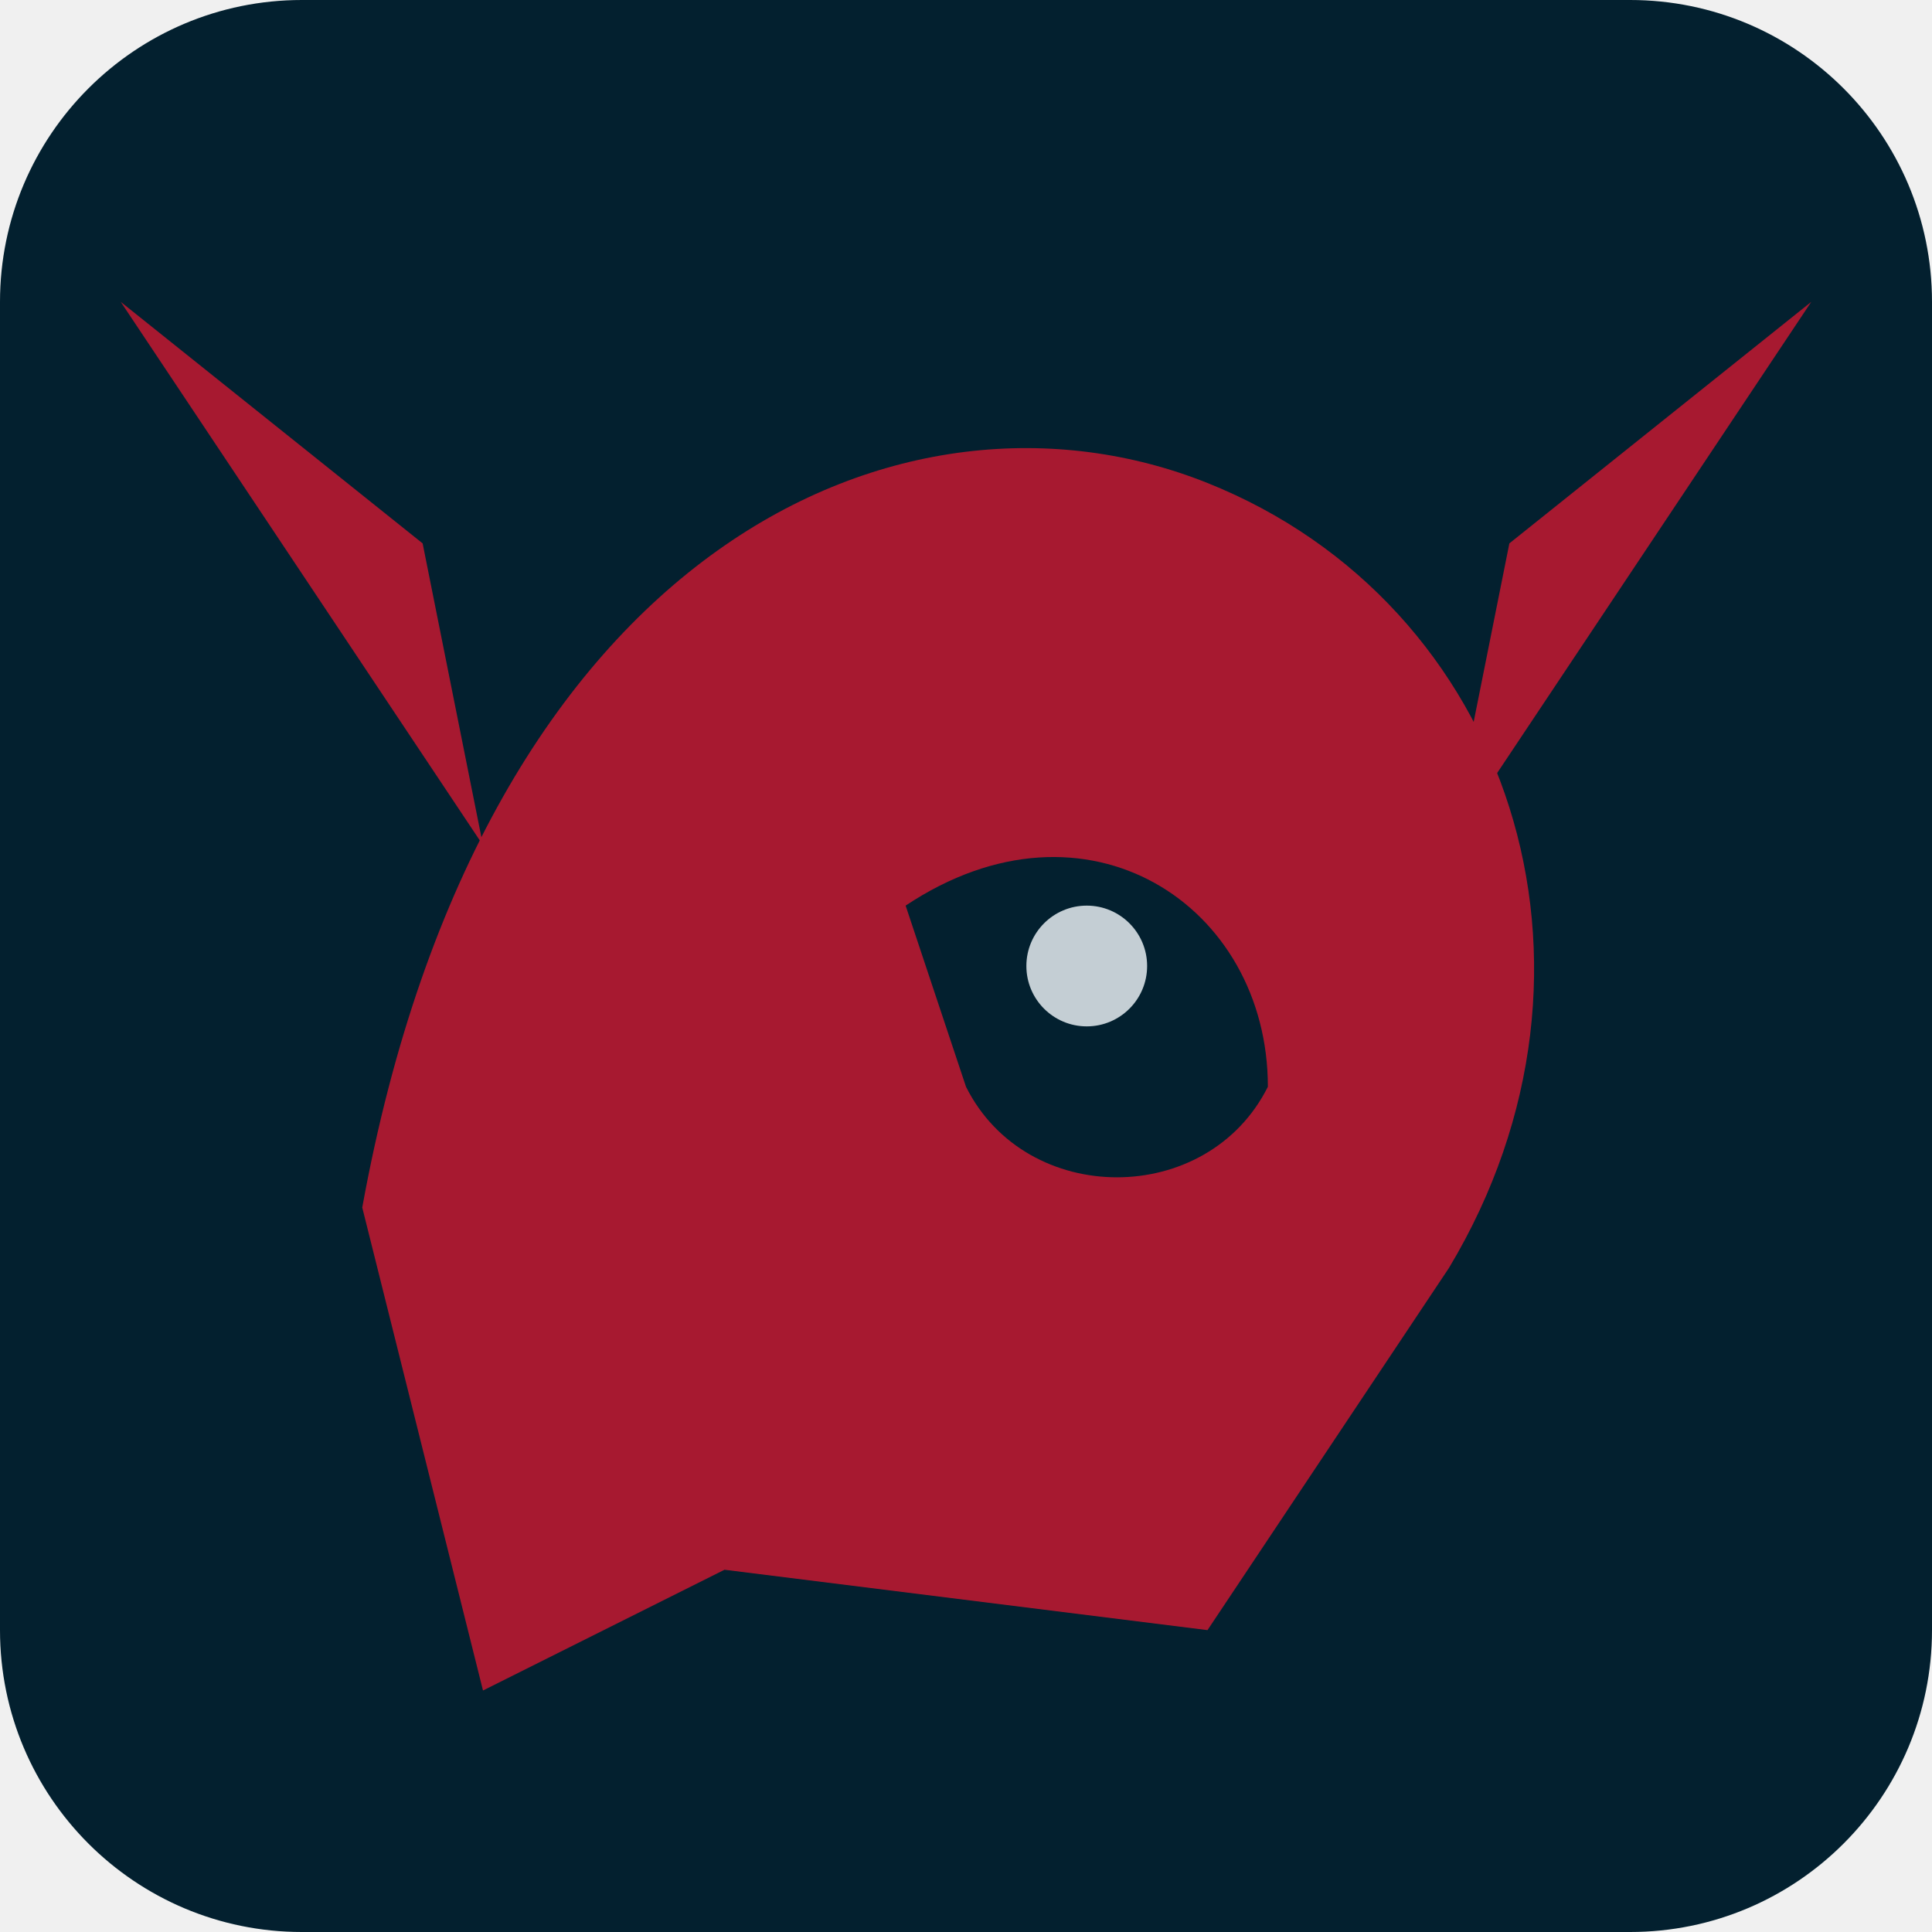
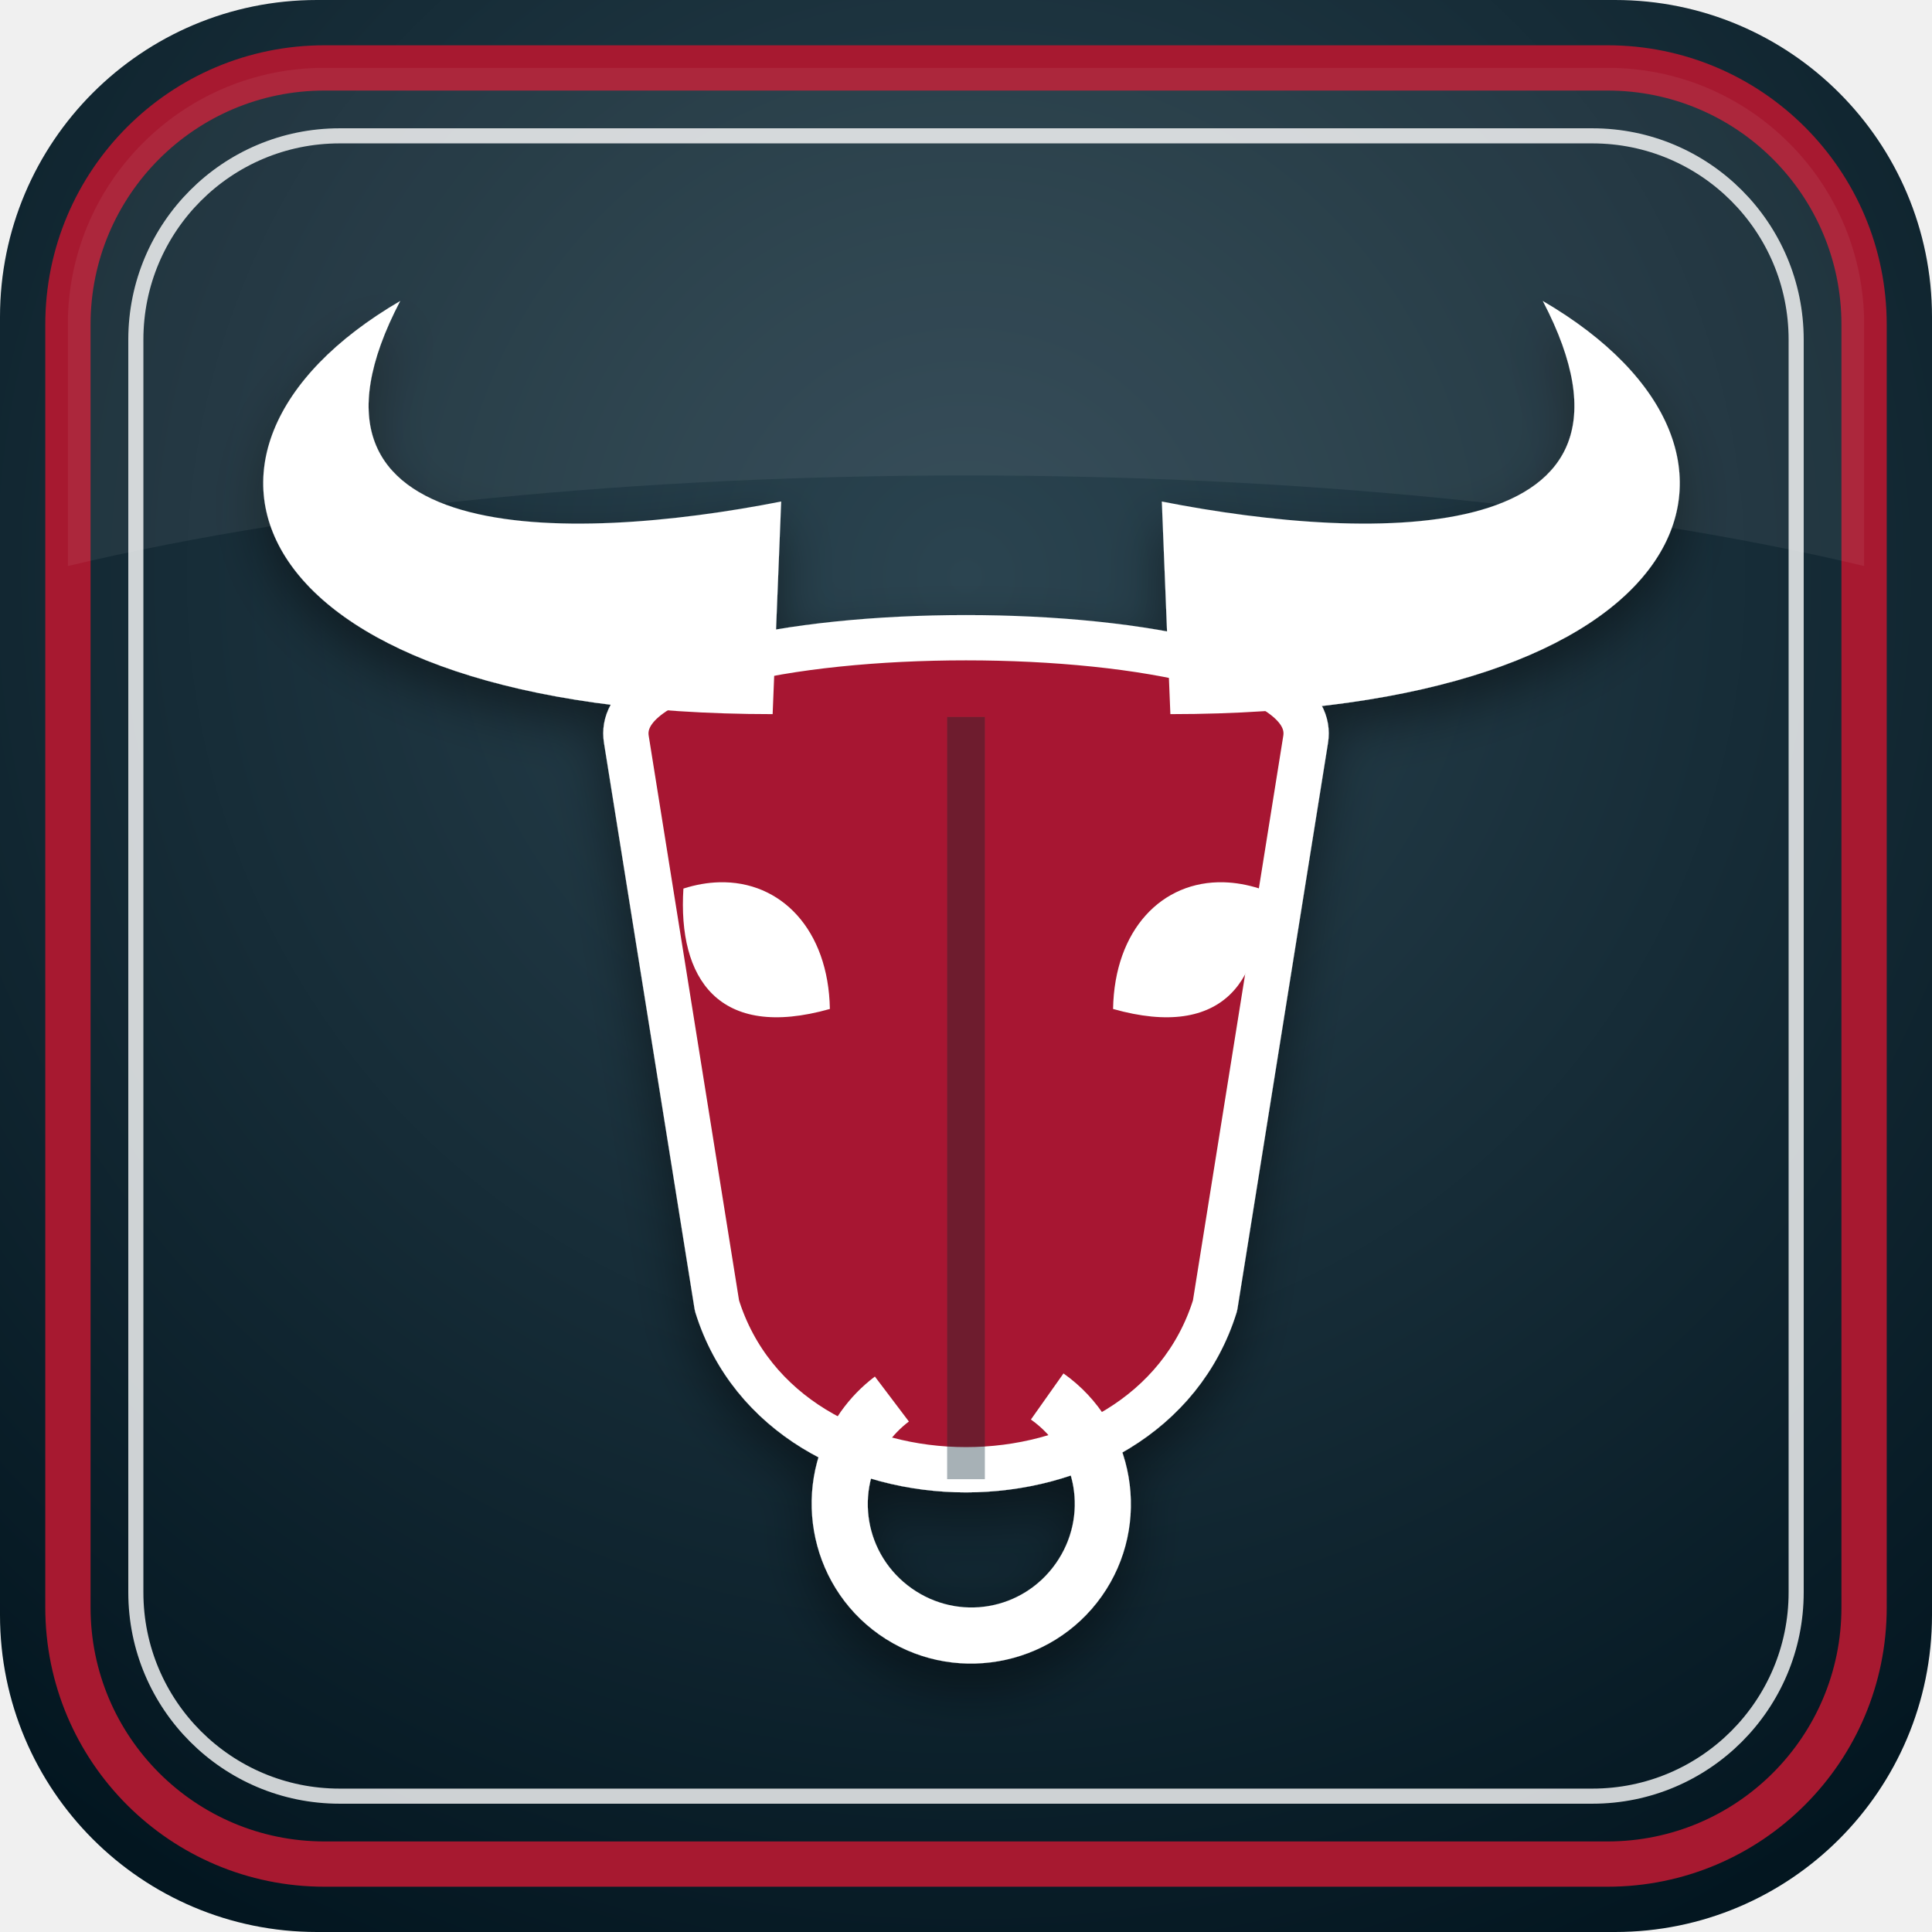
- <svg xmlns="http://www.w3.org/2000/svg" viewBox="0 0 64 64" role="img" aria-label="Houston Texans">
-   <rect width="64" height="64" rx="10" fill="#03202f" />
-   <path fill="#a71930" d="M12 40 C16 18 30 12 40 16 C50 20 54 32 48 42 L40 54 L24 52 L16 56 Z" />
-   <path fill="#03202f" d="M30 30 C36 26 42 30 42 36 C40 40 34 40 32 36Z" />
-   <path fill="#a71930" d="M14 18 L4 10 L16 28 Z" />
-   <path fill="#a71930" d="M50 18 L60 10 L48 28 Z" />
-   <circle cx="36" cy="32" r="2" fill="#c4ced4" />
+ <svg xmlns="http://www.w3.org/2000/svg" viewBox="0 0 512 512" role="img" aria-label="Houston Texans">
+   <defs>
+     <radialGradient id="f" cx="50%" cy="30%" r="80%">
+       <stop offset="0" stop-color="#2b4450" />
+       <stop offset="1" stop-color="#02151f" />
+     </radialGradient>
+     <filter id="s" x="-10%" y="-10%" width="120%" height="120%">
+       <feDropShadow dx="0" dy="6" stdDeviation="7" flood-color="#000" flood-opacity="0.45" />
+     </filter>
+   </defs>
+   <rect width="512" height="512" rx="84" fill="url(#f)" />
+   <rect x="18" y="18" width="476" height="476" rx="68" fill="none" stroke="#a71930" stroke-width="12" />
+   <rect x="36" y="36" width="440" height="440" rx="54" fill="none" stroke="#ffffff" stroke-width="4" opacity="0.8" />
+   <g filter="url(#s)">
+     <path d="M166 196 C160 160 352 160 346 196 L322 346 C304 404 208 404 190 346 Z" fill="#a71930" stroke="#ffffff" stroke-width="12" stroke-linejoin="round" />
+     <path d="M256 190 L256 392" stroke="#03202f" stroke-width="10" opacity="0.35" />
+     <g transform="translate(51.2 57.2) scale(0.8) ">
+       <g fill="#ffffff">
+         <path d="M68.596 28.182c-86.767 50.67-51.027 136.884 123.35 136.884l2.835-70.433c-71.07 14-169.105 15.57-126.184-66.45zm378.455 0c42.92 82.022-55.114 80.45-126.185 66.45l2.836 70.434c174.378 0 210.117-86.213 123.35-136.884zM174.206 220.768c-3.798.104-7.758.785-11.816 2.087c-1.887 29.822 11.63 50.308 48.516 39.88c-.462-26.26-16.194-42.53-36.7-41.967m167.213 0c-20.507-.563-36.24 15.707-36.7 41.966c36.886 10.43 50.404-10.057 48.518-39.88c-4.058-1.3-8.02-1.982-11.818-2.086m-53.123 162.7l-10.793 15.266c15.535 10.978 19.19 32.196 8.21 47.73C274.736 462 253.533 465.64 238 454.663c-15.535-10.978-19.19-32.193-8.21-47.728a34.2 34.2 0 0 1 7.288-7.543l-11.263-14.894a52.9 52.9 0 0 0-11.292 11.645c-16.805 23.784-11.098 56.982 12.685 73.788s56.956 11.098 73.762-12.686s11.11-56.967-12.672-73.773z" />
+       </g>
+     </g>
+   </g>
+   <path d="M84 18 H428 A68 68 0 0 1 494 84 V150 C360 118 152 118 18 150 V84 A68 68 0 0 1 84 18Z" fill="#fff" opacity="0.06" />
</svg>
